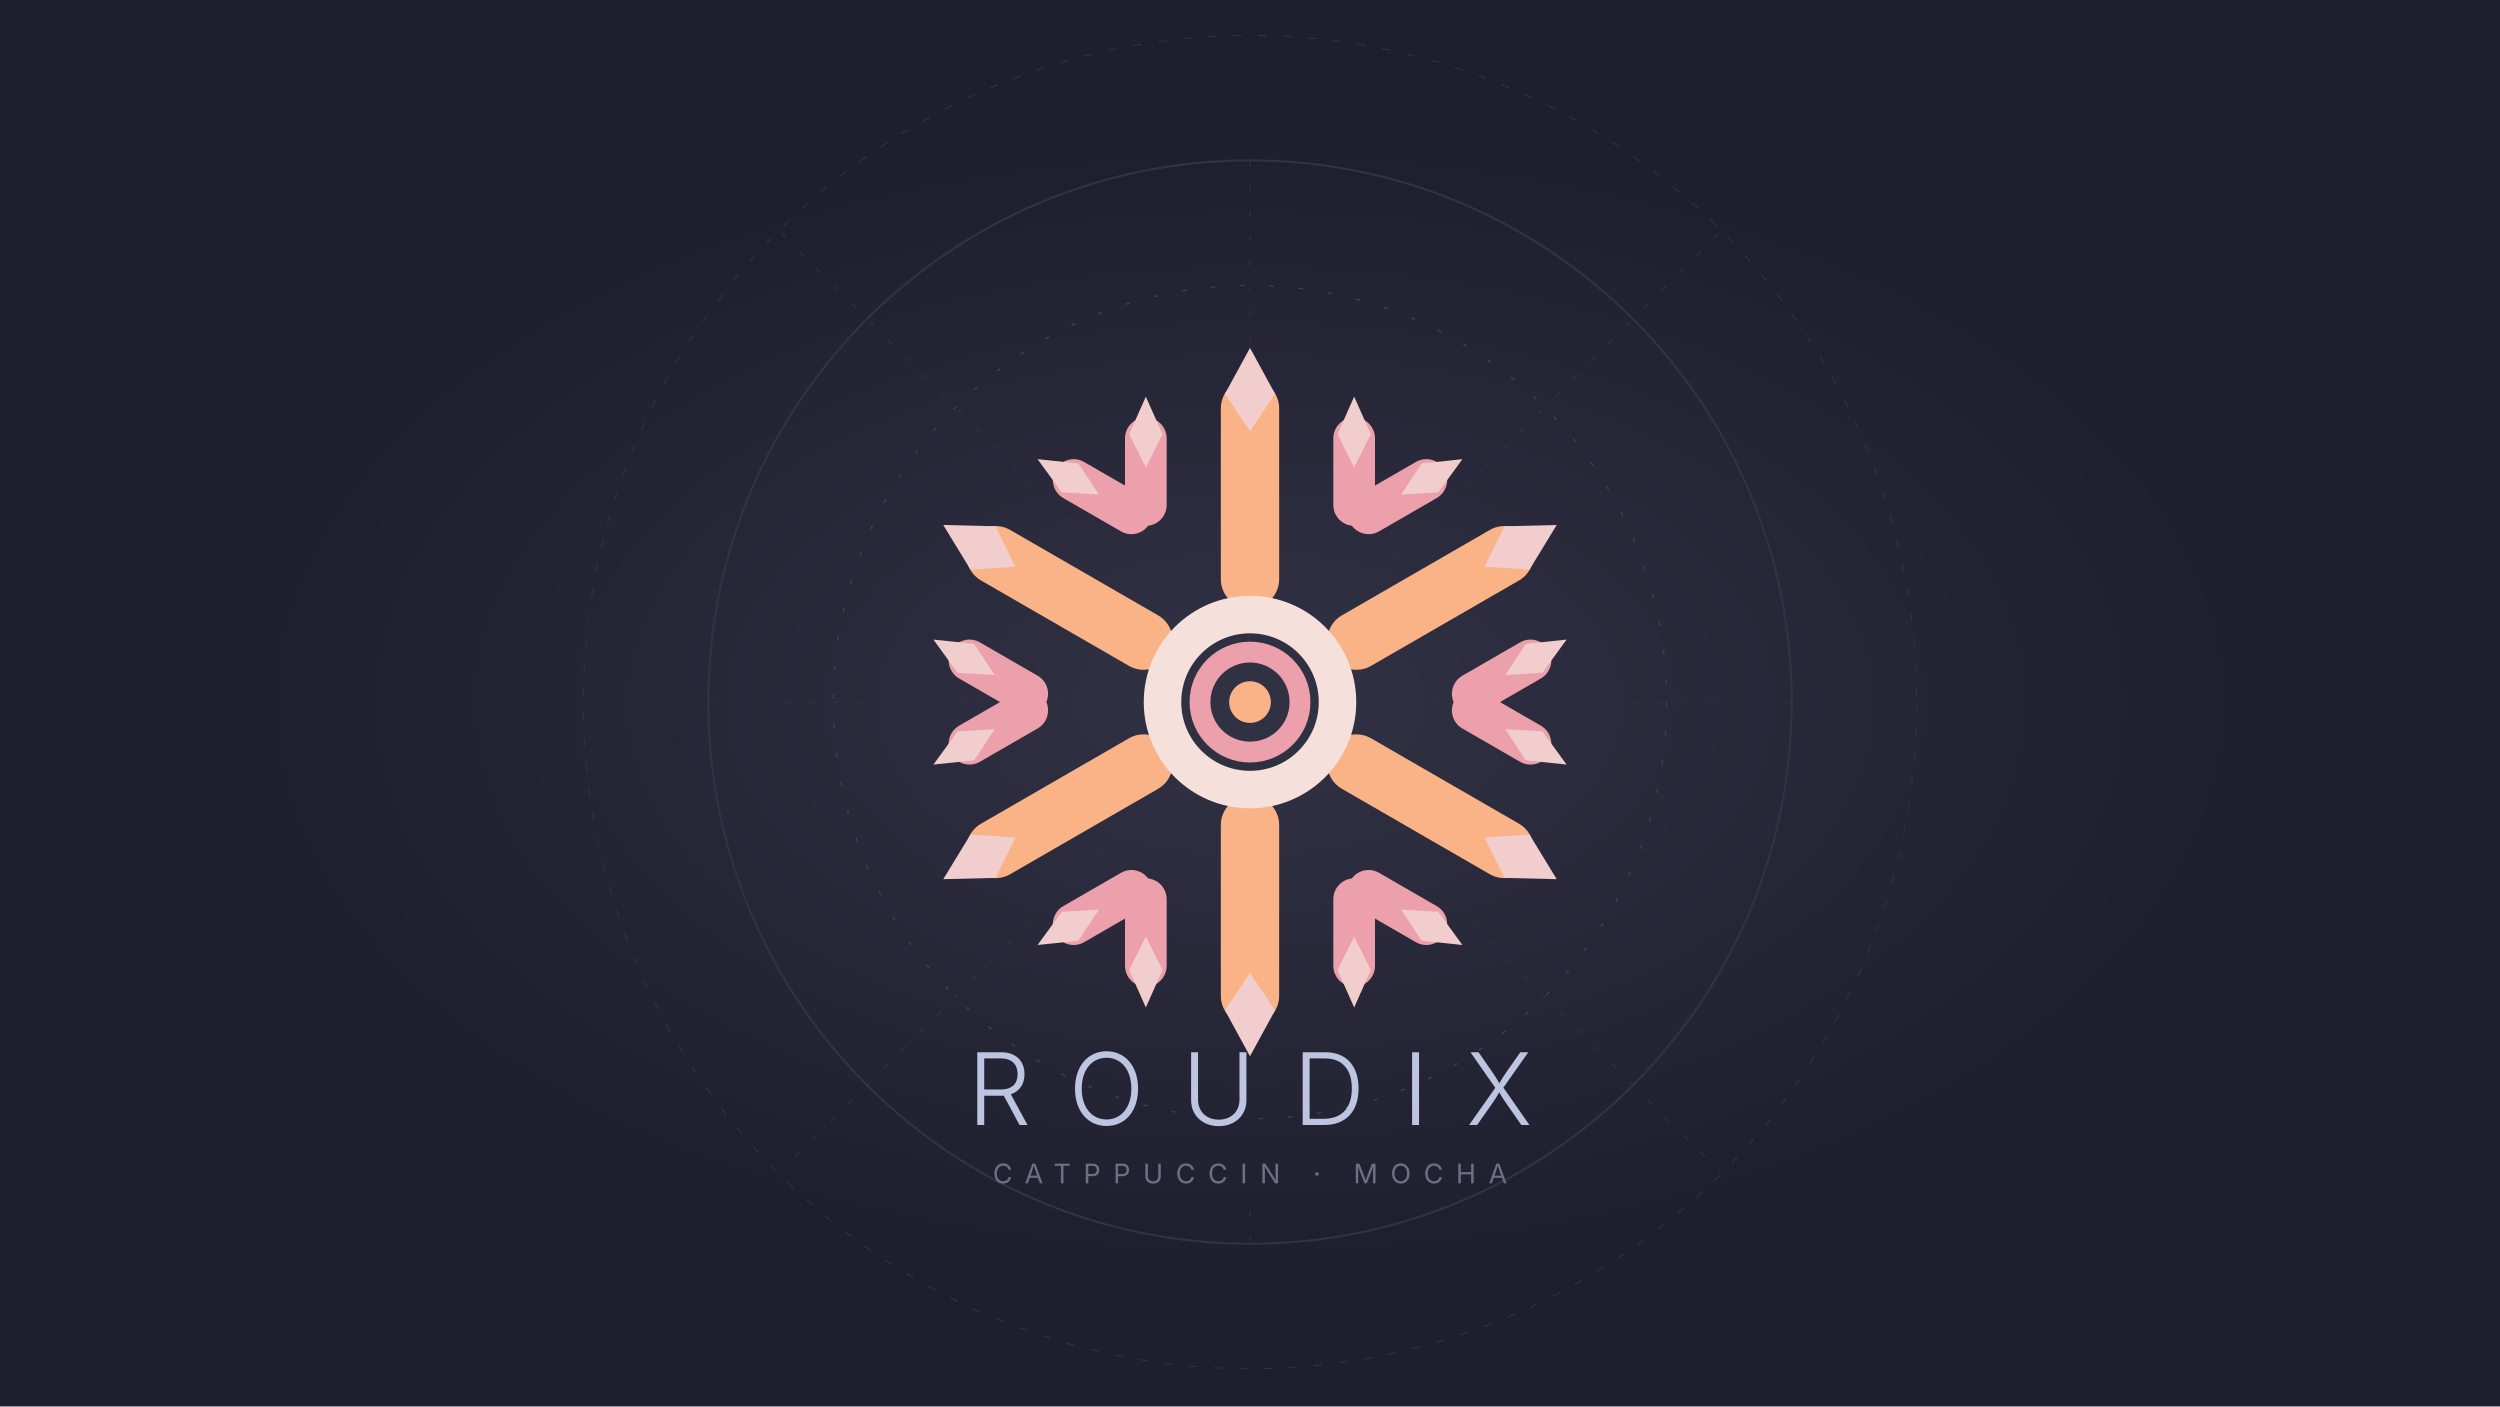
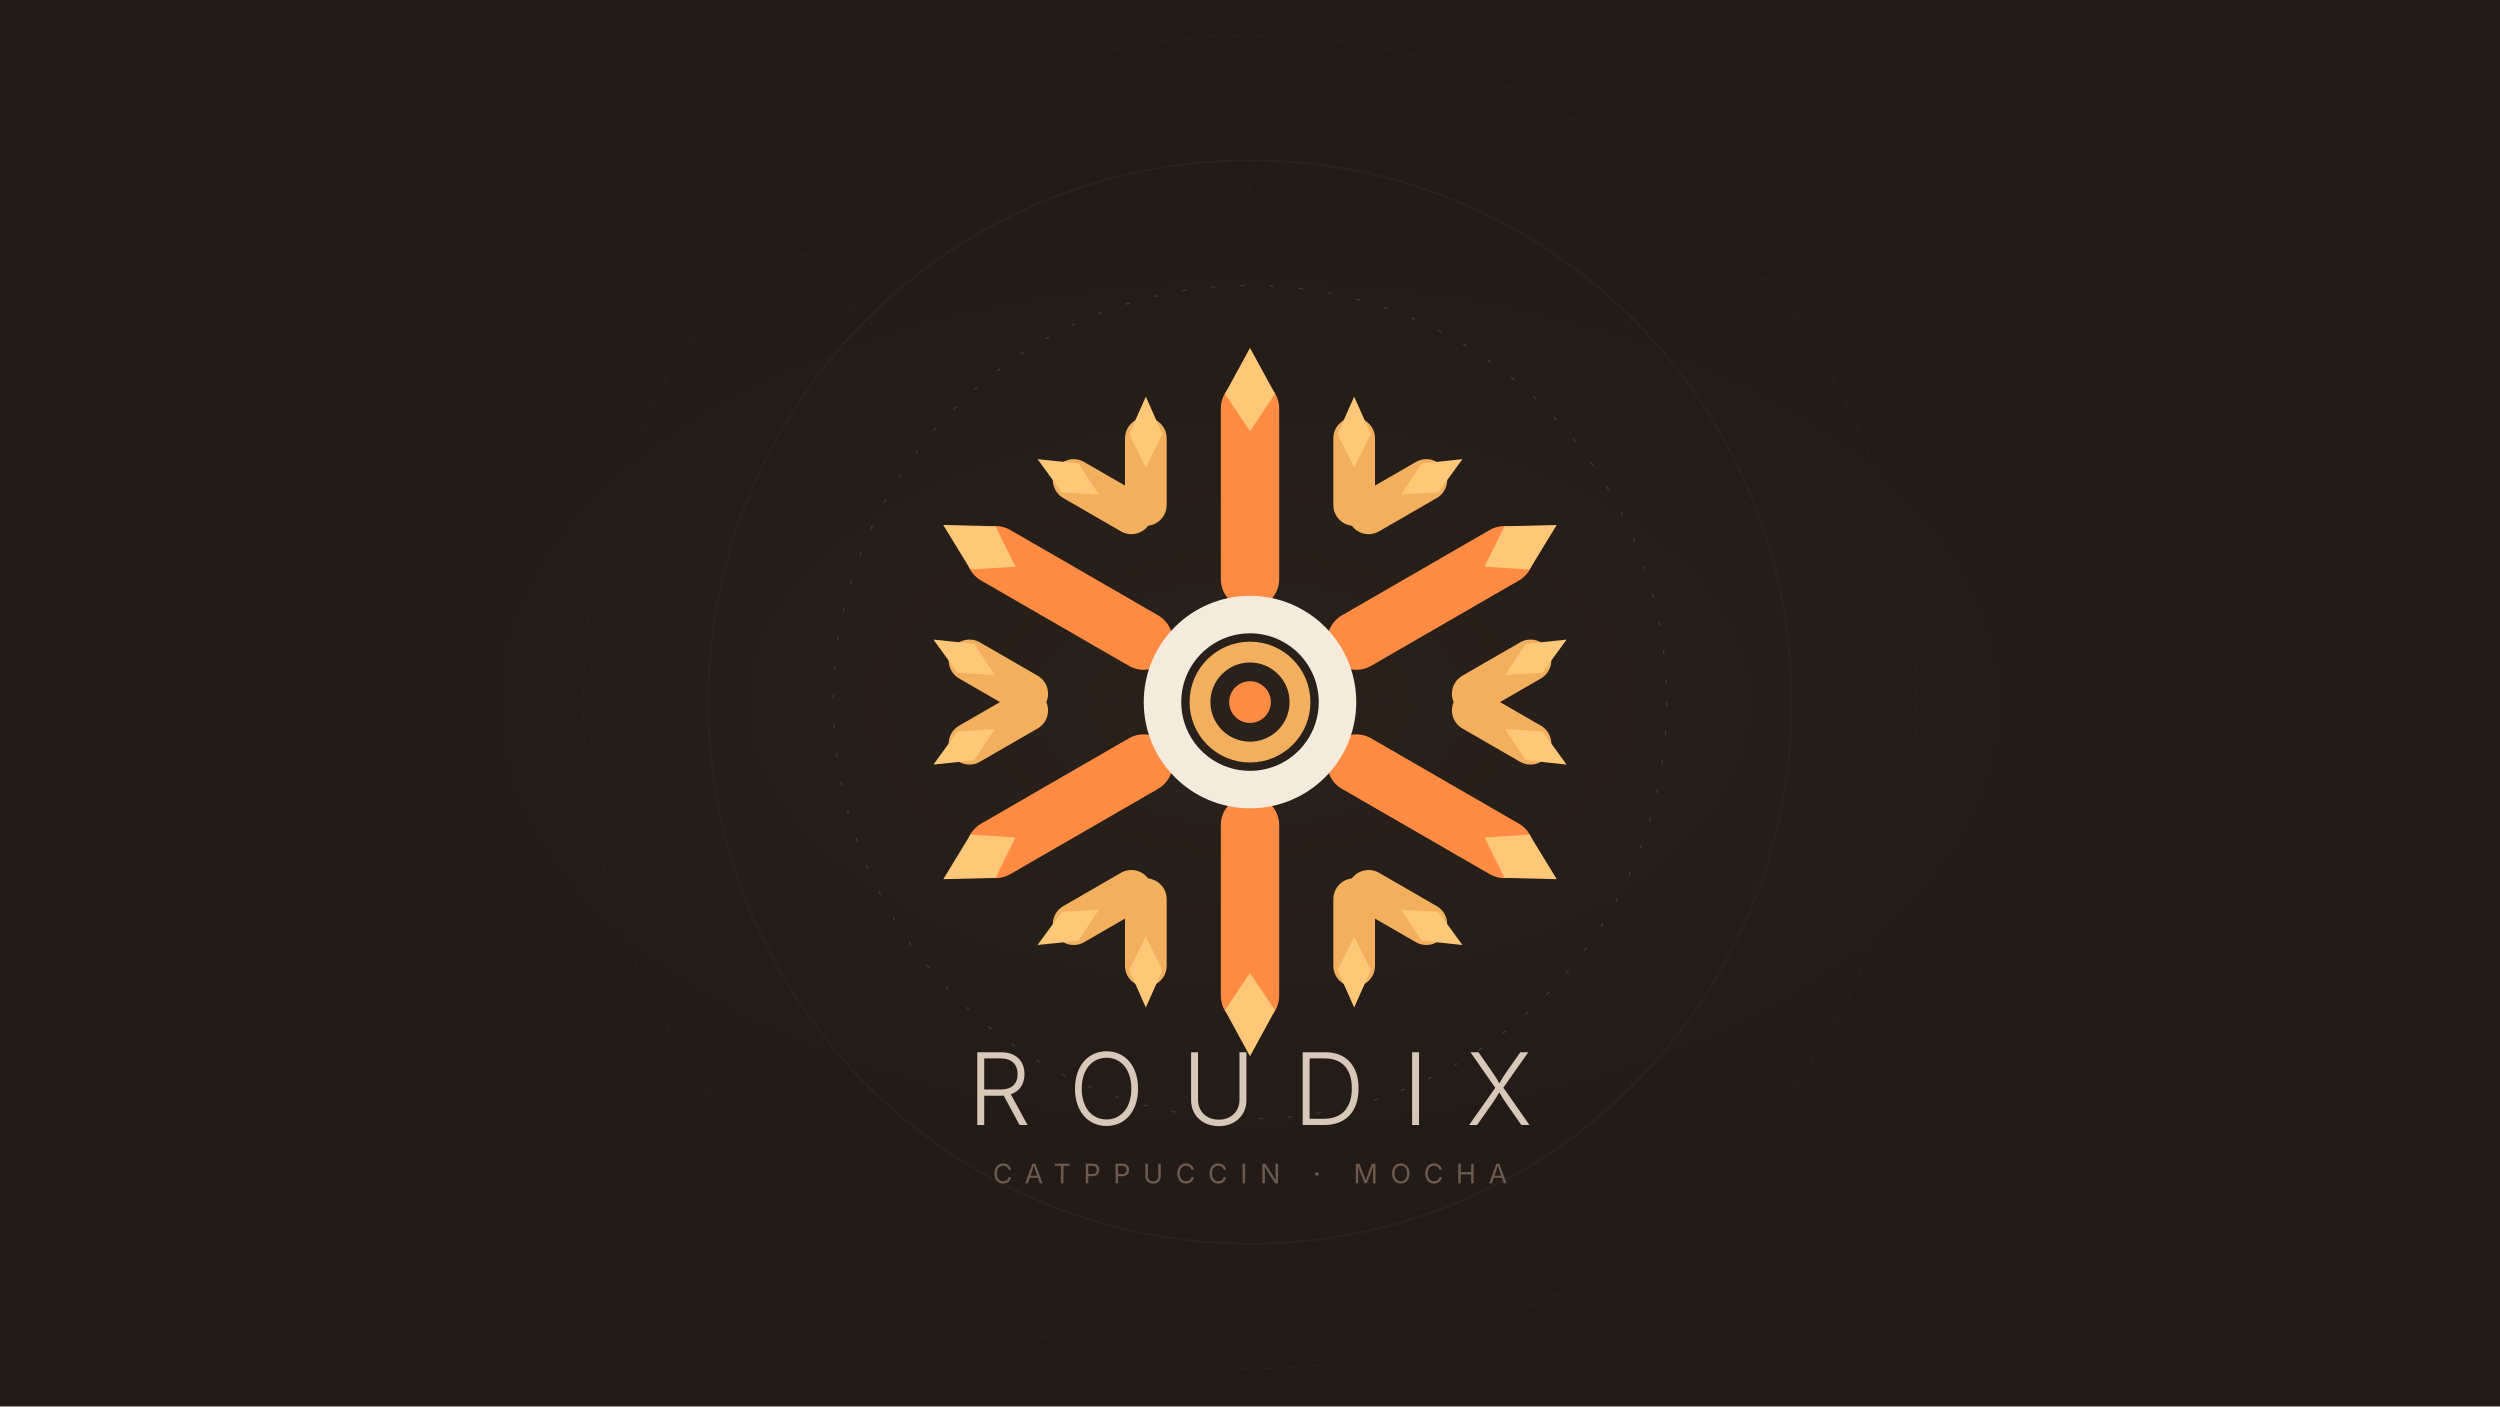
<svg xmlns="http://www.w3.org/2000/svg" width="1200" viewBox="0 0 1200 675" role="img" version="1.1" id="svg20" height="675">
  <defs id="defs4">
    <radialGradient id="glow" cx="450" cy="450" r="360" gradientTransform="scale(1.333333,0.75)" fx="450" fy="450" gradientUnits="userSpaceOnUse">
-       <stop offset="0%" stop-color="#313244" stop-opacity="1" id="stop1" />
-       <stop offset="100%" stop-color="#1e1e2e" stop-opacity="1" id="stop2" />
+       <stop offset="0%" stop-color="#2a211b" stop-opacity="1" id="stop1" />
+       <stop offset="100%" stop-color="#211a15" stop-opacity="1" id="stop2" />
    </radialGradient>
    <mask id="imagine-text-gaps-uc9fwn" maskUnits="userSpaceOnUse">
      <rect x="0" y="0" width="1200" height="685" fill="#ffffff" id="rect2" />
      <rect x="453" y="489.664" width="294" height="72.338" fill="#000000" rx="2" id="rect3" />
      <rect x="469.741" y="553" width="260.526" height="21.873" fill="#000000" rx="2" id="rect4" />
    </mask>
  </defs>
-   <rect width="1200" height="675" fill="#1e1e2e" style="color:#fbfbfe;font-weight:400;font-size:16px;font-family:'Anthropic Sans', '-apple-system', BlinkMacSystemFont, 'Segoe UI', sans-serif;dominant-baseline:auto;text-anchor:start;opacity:1;fill:#1e1e2e;stroke:none;stroke-width:1px;stroke-linecap:butt;stroke-linejoin:miter" id="rect5" x="0" y="0" />
+   <rect width="1200" height="675" fill="#211a15" style="color:#fbfbfe;font-weight:400;font-size:16px;font-family:'Anthropic Sans', '-apple-system', BlinkMacSystemFont, 'Segoe UI', sans-serif;dominant-baseline:auto;text-anchor:start;opacity:1;fill:#211a15;stroke:none;stroke-width:1px;stroke-linecap:butt;stroke-linejoin:miter" id="rect5" x="0" y="0" />
  <rect width="1200" height="675" fill="url(#glow)" style="color:#fbfbfe;font-weight:400;font-size:16px;font-family:'Anthropic Sans', '-apple-system', BlinkMacSystemFont, 'Segoe UI', sans-serif;dominant-baseline:auto;text-anchor:start;opacity:1;fill:url(#glow);stroke:none;stroke-width:1px;stroke-linecap:butt;stroke-linejoin:miter" id="rect6" x="0" y="0" />
-   <circle cx="600" cy="337" r="260" fill="none" stroke="#313244" stroke-width="1" style="color:#fbfbfe;font-weight:400;font-size:16px;font-family:'Anthropic Sans', '-apple-system', BlinkMacSystemFont, 'Segoe UI', sans-serif;dominant-baseline:auto;text-anchor:start;opacity:1;fill:none;stroke:#313244;stroke-width:1px;stroke-linecap:butt;stroke-linejoin:miter" id="circle6" />
-   <circle cx="600" cy="337" r="320" fill="none" stroke="#313244" stroke-width="0.5" stroke-dasharray="4 8" style="color:#fbfbfe;font-weight:400;font-size:16px;font-family:'Anthropic Sans', '-apple-system', BlinkMacSystemFont, 'Segoe UI', sans-serif;dominant-baseline:auto;text-anchor:start;opacity:1;fill:none;stroke:#313244;stroke-width:0.5px;stroke-linecap:butt;stroke-linejoin:miter;stroke-dasharray:4px, 8px" id="circle7" />
-   <circle cx="600" cy="337" r="200" fill="none" stroke="#45475a" stroke-width="0.5" stroke-dasharray="2 12" style="color:#fbfbfe;font-weight:400;font-size:16px;font-family:'Anthropic Sans', '-apple-system', BlinkMacSystemFont, 'Segoe UI', sans-serif;dominant-baseline:auto;text-anchor:start;opacity:1;fill:none;stroke:#45475a;stroke-width:0.5px;stroke-linecap:butt;stroke-linejoin:miter;stroke-dasharray:2px, 12px" id="circle8" />
-   <line x1="600" y1="77" x2="600" y2="597" stroke="#313244" stroke-width="0.5" stroke-dasharray="3 9" mask="url(#imagine-text-gaps-uc9fwn)" style="color:#fbfbfe;font-weight:400;font-size:16px;font-family:'Anthropic Sans', '-apple-system', BlinkMacSystemFont, 'Segoe UI', sans-serif;dominant-baseline:auto;text-anchor:start;opacity:1;fill:#000000;stroke:#313244;stroke-width:0.5px;stroke-linecap:butt;stroke-linejoin:miter;stroke-dasharray:3px, 9px" id="line8" />
-   <line x1="340" y1="337" x2="860" y2="337" stroke="#313244" stroke-width="0.5" stroke-dasharray="3 9" style="color:#fbfbfe;font-weight:400;font-size:16px;font-family:'Anthropic Sans', '-apple-system', BlinkMacSystemFont, 'Segoe UI', sans-serif;dominant-baseline:auto;text-anchor:start;opacity:1;fill:#000000;stroke:#313244;stroke-width:0.5px;stroke-linecap:butt;stroke-linejoin:miter;stroke-dasharray:3px, 9px" id="line9" />
-   <line x1="375" y1="112" x2="825" y2="562" stroke="#313244" stroke-width="0.5" stroke-dasharray="3 9" style="color:#fbfbfe;font-weight:400;font-size:16px;font-family:'Anthropic Sans', '-apple-system', BlinkMacSystemFont, 'Segoe UI', sans-serif;dominant-baseline:auto;text-anchor:start;opacity:1;fill:#000000;stroke:#313244;stroke-width:0.5px;stroke-linecap:butt;stroke-linejoin:miter;stroke-dasharray:3px, 9px" id="line10" />
-   <line x1="825" y1="112" x2="375" y2="562" stroke="#313244" stroke-width="0.5" stroke-dasharray="3 9" style="color:#fbfbfe;font-weight:400;font-size:16px;font-family:'Anthropic Sans', '-apple-system', BlinkMacSystemFont, 'Segoe UI', sans-serif;dominant-baseline:auto;text-anchor:start;opacity:1;fill:#000000;stroke:#313244;stroke-width:0.5px;stroke-linecap:butt;stroke-linejoin:miter;stroke-dasharray:3px, 9px" id="line11" />
+   <circle cx="600" cy="337" r="260" fill="none" stroke="#2a211b" stroke-width="1" style="color:#fbfbfe;font-weight:400;font-size:16px;font-family:'Anthropic Sans', '-apple-system', BlinkMacSystemFont, 'Segoe UI', sans-serif;dominant-baseline:auto;text-anchor:start;opacity:1;fill:none;stroke:#2a211b;stroke-width:1px;stroke-linecap:butt;stroke-linejoin:miter" id="circle6" />
+   <circle cx="600" cy="337" r="320" fill="none" stroke="#2a211b" stroke-width="0.5" stroke-dasharray="4 8" style="color:#fbfbfe;font-weight:400;font-size:16px;font-family:'Anthropic Sans', '-apple-system', BlinkMacSystemFont, 'Segoe UI', sans-serif;dominant-baseline:auto;text-anchor:start;opacity:1;fill:none;stroke:#2a211b;stroke-width:0.5px;stroke-linecap:butt;stroke-linejoin:miter;stroke-dasharray:4px, 8px" id="circle7" />
+   <circle cx="600" cy="337" r="200" fill="none" stroke="#4a3b31" stroke-width="0.5" stroke-dasharray="2 12" style="color:#fbfbfe;font-weight:400;font-size:16px;font-family:'Anthropic Sans', '-apple-system', BlinkMacSystemFont, 'Segoe UI', sans-serif;dominant-baseline:auto;text-anchor:start;opacity:1;fill:none;stroke:#4a3b31;stroke-width:0.5px;stroke-linecap:butt;stroke-linejoin:miter;stroke-dasharray:2px, 12px" id="circle8" />
+   <line x1="600" y1="77" x2="600" y2="597" stroke="#2a211b" stroke-width="0.5" stroke-dasharray="3 9" mask="url(#imagine-text-gaps-uc9fwn)" style="color:#fbfbfe;font-weight:400;font-size:16px;font-family:'Anthropic Sans', '-apple-system', BlinkMacSystemFont, 'Segoe UI', sans-serif;dominant-baseline:auto;text-anchor:start;opacity:1;fill:#000000;stroke:#2a211b;stroke-width:0.5px;stroke-linecap:butt;stroke-linejoin:miter;stroke-dasharray:3px, 9px" id="line8" />
+   <line x1="340" y1="337" x2="860" y2="337" stroke="#2a211b" stroke-width="0.5" stroke-dasharray="3 9" style="color:#fbfbfe;font-weight:400;font-size:16px;font-family:'Anthropic Sans', '-apple-system', BlinkMacSystemFont, 'Segoe UI', sans-serif;dominant-baseline:auto;text-anchor:start;opacity:1;fill:#000000;stroke:#2a211b;stroke-width:0.5px;stroke-linecap:butt;stroke-linejoin:miter;stroke-dasharray:3px, 9px" id="line9" />
+   <line x1="375" y1="112" x2="825" y2="562" stroke="#2a211b" stroke-width="0.5" stroke-dasharray="3 9" style="color:#fbfbfe;font-weight:400;font-size:16px;font-family:'Anthropic Sans', '-apple-system', BlinkMacSystemFont, 'Segoe UI', sans-serif;dominant-baseline:auto;text-anchor:start;opacity:1;fill:#000000;stroke:#2a211b;stroke-width:0.5px;stroke-linecap:butt;stroke-linejoin:miter;stroke-dasharray:3px, 9px" id="line10" />
+   <line x1="825" y1="112" x2="375" y2="562" stroke="#2a211b" stroke-width="0.5" stroke-dasharray="3 9" style="color:#fbfbfe;font-weight:400;font-size:16px;font-family:'Anthropic Sans', '-apple-system', BlinkMacSystemFont, 'Segoe UI', sans-serif;dominant-baseline:auto;text-anchor:start;opacity:1;fill:#000000;stroke:#2a211b;stroke-width:0.5px;stroke-linecap:butt;stroke-linejoin:miter;stroke-dasharray:3px, 9px" id="line11" />
  <g transform="translate(600,337)" style="color:#fbfbfe;font-weight:400;font-size:16px;font-family:'Anthropic Sans', '-apple-system', BlinkMacSystemFont, 'Segoe UI', sans-serif;dominant-baseline:auto;text-anchor:start;opacity:1;fill:#000000;stroke:none;stroke-width:1px;stroke-linecap:butt;stroke-linejoin:miter" id="g19">
    <g id="arm-d" style="color:#fbfbfe;font-weight:400;font-size:16px;font-family:'Anthropic Sans', '-apple-system', BlinkMacSystemFont, 'Segoe UI', sans-serif;dominant-baseline:auto;text-anchor:start;opacity:1;fill:#000000;stroke:none;stroke-width:1px;stroke-linecap:butt;stroke-linejoin:miter">
-       <rect x="-14" y="-155" width="28" height="110" rx="14" fill="#fab387" style="color:#fbfbfe;font-weight:400;font-size:16px;font-family:'Anthropic Sans', '-apple-system', BlinkMacSystemFont, 'Segoe UI', sans-serif;dominant-baseline:auto;text-anchor:start;opacity:1;fill:#fab387;stroke:none;stroke-width:1px;stroke-linecap:butt;stroke-linejoin:miter" id="rect11" />
-       <polygon points="12,-148 0,-130 -12,-148 0,-170 " fill="#f2cdcd" style="color:#fbfbfe;font-weight:400;font-size:16px;font-family:'Anthropic Sans', '-apple-system', BlinkMacSystemFont, 'Segoe UI', sans-serif;dominant-baseline:auto;text-anchor:start;opacity:1;fill:#f2cdcd;stroke:none;stroke-width:1px;stroke-linecap:butt;stroke-linejoin:miter" id="polygon11" />
+       <rect x="-14" y="-155" width="28" height="110" rx="14" fill="#ff8c42" style="color:#fbfbfe;font-weight:400;font-size:16px;font-family:'Anthropic Sans', '-apple-system', BlinkMacSystemFont, 'Segoe UI', sans-serif;dominant-baseline:auto;text-anchor:start;opacity:1;fill:#ff8c42;stroke:none;stroke-width:1px;stroke-linecap:butt;stroke-linejoin:miter" id="rect11" />
+       <polygon points="12,-148 0,-130 -12,-148 0,-170 " fill="#ffc878" style="color:#fbfbfe;font-weight:400;font-size:16px;font-family:'Anthropic Sans', '-apple-system', BlinkMacSystemFont, 'Segoe UI', sans-serif;dominant-baseline:auto;text-anchor:start;opacity:1;fill:#ffc878;stroke:none;stroke-width:1px;stroke-linecap:butt;stroke-linejoin:miter" id="polygon11" />
      <g transform="rotate(-30,-186.6025,50)" style="color:#fbfbfe;font-weight:400;font-size:16px;font-family:'Anthropic Sans', '-apple-system', BlinkMacSystemFont, 'Segoe UI', sans-serif;dominant-baseline:auto;text-anchor:start;opacity:1;fill:#000000;stroke:none;stroke-width:1px;stroke-linecap:butt;stroke-linejoin:miter" id="g12">
-         <rect x="-10" y="-50" width="20" height="52" rx="10" transform="rotate(30)" fill="#eba0ac" style="color:#fbfbfe;font-weight:400;font-size:16px;font-family:'Anthropic Sans', '-apple-system', BlinkMacSystemFont, 'Segoe UI', sans-serif;dominant-baseline:auto;text-anchor:start;opacity:1;fill:#eba0ac;stroke:none;stroke-width:1px;stroke-linecap:butt;stroke-linejoin:miter" id="rect12" />
-         <polygon points="8,-42 0,-26 -8,-42 0,-60 " transform="rotate(30)" fill="#f2cdcd" style="color:#fbfbfe;font-weight:400;font-size:16px;font-family:'Anthropic Sans', '-apple-system', BlinkMacSystemFont, 'Segoe UI', sans-serif;dominant-baseline:auto;text-anchor:start;opacity:1;fill:#f2cdcd;stroke:none;stroke-width:1px;stroke-linecap:butt;stroke-linejoin:miter" id="polygon12" />
+         <rect x="-10" y="-50" width="20" height="52" rx="10" transform="rotate(30)" fill="#f2b05e" style="color:#fbfbfe;font-weight:400;font-size:16px;font-family:'Anthropic Sans', '-apple-system', BlinkMacSystemFont, 'Segoe UI', sans-serif;dominant-baseline:auto;text-anchor:start;opacity:1;fill:#f2b05e;stroke:none;stroke-width:1px;stroke-linecap:butt;stroke-linejoin:miter" id="rect12" />
+         <polygon points="8,-42 0,-26 -8,-42 0,-60 " transform="rotate(30)" fill="#ffc878" style="color:#fbfbfe;font-weight:400;font-size:16px;font-family:'Anthropic Sans', '-apple-system', BlinkMacSystemFont, 'Segoe UI', sans-serif;dominant-baseline:auto;text-anchor:start;opacity:1;fill:#ffc878;stroke:none;stroke-width:1px;stroke-linecap:butt;stroke-linejoin:miter" id="polygon12" />
      </g>
      <g transform="rotate(30,186.6025,50)" style="color:#fbfbfe;font-weight:400;font-size:16px;font-family:'Anthropic Sans', '-apple-system', BlinkMacSystemFont, 'Segoe UI', sans-serif;dominant-baseline:auto;text-anchor:start;opacity:1;fill:#000000;stroke:none;stroke-width:1px;stroke-linecap:butt;stroke-linejoin:miter" id="g13">
-         <rect x="-10" y="-50" width="20" height="52" rx="10" transform="rotate(-30)" fill="#eba0ac" style="color:#fbfbfe;font-weight:400;font-size:16px;font-family:'Anthropic Sans', '-apple-system', BlinkMacSystemFont, 'Segoe UI', sans-serif;dominant-baseline:auto;text-anchor:start;opacity:1;fill:#eba0ac;stroke:none;stroke-width:1px;stroke-linecap:butt;stroke-linejoin:miter" id="rect13" />
-         <polygon points="8,-42 0,-26 -8,-42 0,-60 " transform="rotate(-30)" fill="#f2cdcd" style="color:#fbfbfe;font-weight:400;font-size:16px;font-family:'Anthropic Sans', '-apple-system', BlinkMacSystemFont, 'Segoe UI', sans-serif;dominant-baseline:auto;text-anchor:start;opacity:1;fill:#f2cdcd;stroke:none;stroke-width:1px;stroke-linecap:butt;stroke-linejoin:miter" id="polygon13" />
+         <rect x="-10" y="-50" width="20" height="52" rx="10" transform="rotate(-30)" fill="#f2b05e" style="color:#fbfbfe;font-weight:400;font-size:16px;font-family:'Anthropic Sans', '-apple-system', BlinkMacSystemFont, 'Segoe UI', sans-serif;dominant-baseline:auto;text-anchor:start;opacity:1;fill:#f2b05e;stroke:none;stroke-width:1px;stroke-linecap:butt;stroke-linejoin:miter" id="rect13" />
+         <polygon points="8,-42 0,-26 -8,-42 0,-60 " transform="rotate(-30)" fill="#ffc878" style="color:#fbfbfe;font-weight:400;font-size:16px;font-family:'Anthropic Sans', '-apple-system', BlinkMacSystemFont, 'Segoe UI', sans-serif;dominant-baseline:auto;text-anchor:start;opacity:1;fill:#ffc878;stroke:none;stroke-width:1px;stroke-linecap:butt;stroke-linejoin:miter" id="polygon13" />
      </g>
    </g>
    <use href="#arm-d" transform="rotate(60)" style="color:#fbfbfe;font-weight:400;font-size:16px;font-family:'Anthropic Sans', '-apple-system', BlinkMacSystemFont, 'Segoe UI', sans-serif;dominant-baseline:auto;text-anchor:start;opacity:1;fill:#000000;stroke:none;stroke-width:1px;stroke-linecap:butt;stroke-linejoin:miter" id="use13" />
    <use href="#arm-d" transform="rotate(120)" style="color:#fbfbfe;font-weight:400;font-size:16px;font-family:'Anthropic Sans', '-apple-system', BlinkMacSystemFont, 'Segoe UI', sans-serif;dominant-baseline:auto;text-anchor:start;opacity:1;fill:#000000;stroke:none;stroke-width:1px;stroke-linecap:butt;stroke-linejoin:miter" id="use14" />
    <use href="#arm-d" transform="scale(-1)" style="color:#fbfbfe;font-weight:400;font-size:16px;font-family:'Anthropic Sans', '-apple-system', BlinkMacSystemFont, 'Segoe UI', sans-serif;dominant-baseline:auto;text-anchor:start;opacity:1;fill:#000000;stroke:none;stroke-width:1px;stroke-linecap:butt;stroke-linejoin:miter" id="use15" />
    <use href="#arm-d" transform="rotate(-120)" style="color:#fbfbfe;font-weight:400;font-size:16px;font-family:'Anthropic Sans', '-apple-system', BlinkMacSystemFont, 'Segoe UI', sans-serif;dominant-baseline:auto;text-anchor:start;opacity:1;fill:#000000;stroke:none;stroke-width:1px;stroke-linecap:butt;stroke-linejoin:miter" id="use16" />
    <use href="#arm-d" transform="rotate(-60)" style="color:#fbfbfe;font-weight:400;font-size:16px;font-family:'Anthropic Sans', '-apple-system', BlinkMacSystemFont, 'Segoe UI', sans-serif;dominant-baseline:auto;text-anchor:start;opacity:1;fill:#000000;stroke:none;stroke-width:1px;stroke-linecap:butt;stroke-linejoin:miter" id="use17" />
-     <circle cx="0" cy="0" r="42" fill="none" stroke="#f5e0dc" stroke-width="18" style="color:#fbfbfe;font-weight:400;font-size:16px;font-family:'Anthropic Sans', '-apple-system', BlinkMacSystemFont, 'Segoe UI', sans-serif;dominant-baseline:auto;text-anchor:start;opacity:1;fill:none;stroke:#f5e0dc;stroke-width:18px;stroke-linecap:butt;stroke-linejoin:miter" id="circle17" />
-     <circle cx="0" cy="0" r="24" fill="none" stroke="#eba0ac" stroke-width="10" style="color:#fbfbfe;font-weight:400;font-size:16px;font-family:'Anthropic Sans', '-apple-system', BlinkMacSystemFont, 'Segoe UI', sans-serif;dominant-baseline:auto;text-anchor:start;opacity:1;fill:none;stroke:#eba0ac;stroke-width:10px;stroke-linecap:butt;stroke-linejoin:miter" id="circle18" />
-     <circle cx="0" cy="0" r="10" fill="#fab387" style="color:#fbfbfe;font-weight:400;font-size:16px;font-family:'Anthropic Sans', '-apple-system', BlinkMacSystemFont, 'Segoe UI', sans-serif;dominant-baseline:auto;text-anchor:start;opacity:1;fill:#fab387;stroke:none;stroke-width:1px;stroke-linecap:butt;stroke-linejoin:miter" id="circle19" />
+     <circle cx="0" cy="0" r="42" fill="none" stroke="#f5ebdd" stroke-width="18" style="color:#fbfbfe;font-weight:400;font-size:16px;font-family:'Anthropic Sans', '-apple-system', BlinkMacSystemFont, 'Segoe UI', sans-serif;dominant-baseline:auto;text-anchor:start;opacity:1;fill:none;stroke:#f5ebdd;stroke-width:18px;stroke-linecap:butt;stroke-linejoin:miter" id="circle17" />
+     <circle cx="0" cy="0" r="24" fill="none" stroke="#f2b05e" stroke-width="10" style="color:#fbfbfe;font-weight:400;font-size:16px;font-family:'Anthropic Sans', '-apple-system', BlinkMacSystemFont, 'Segoe UI', sans-serif;dominant-baseline:auto;text-anchor:start;opacity:1;fill:none;stroke:#f2b05e;stroke-width:10px;stroke-linecap:butt;stroke-linejoin:miter" id="circle18" />
+     <circle cx="0" cy="0" r="10" fill="#ff8c42" style="color:#fbfbfe;font-weight:400;font-size:16px;font-family:'Anthropic Sans', '-apple-system', BlinkMacSystemFont, 'Segoe UI', sans-serif;dominant-baseline:auto;text-anchor:start;opacity:1;fill:#ff8c42;stroke:none;stroke-width:1px;stroke-linecap:butt;stroke-linejoin:miter" id="circle19" />
  </g>
-   <text x="600" y="540" text-anchor="middle" font-family="system-ui, -apple-system, sans-serif" font-size="48" font-weight="300" letter-spacing="18" fill="#cdd6f4" opacity="0.9" style="color:#fbfbfe;font-weight:300;font-size:48px;font-family:system-ui, '-apple-system', sans-serif;dominant-baseline:auto;text-anchor:middle;opacity:0.9;fill:#cdd6f4;stroke:none;stroke-width:1px;stroke-linecap:butt;stroke-linejoin:miter" id="text19">ROUDIX</text>
-   <text x="600" y="568" text-anchor="middle" font-family="system-ui, -apple-system, sans-serif" font-size="13" letter-spacing="6" fill="#6c7086" style="color:#fbfbfe;font-weight:400;font-size:13px;font-family:system-ui, '-apple-system', sans-serif;dominant-baseline:auto;text-anchor:middle;opacity:1;fill:#6c7086;stroke:none;stroke-width:1px;stroke-linecap:butt;stroke-linejoin:miter" id="text20">CATPPUCCIN · MOCHA</text>
+   <text x="600" y="540" text-anchor="middle" font-family="system-ui, -apple-system, sans-serif" font-size="48" font-weight="300" letter-spacing="18" fill="#eadbcb" opacity="0.9" style="color:#fbfbfe;font-weight:300;font-size:48px;font-family:system-ui, '-apple-system', sans-serif;dominant-baseline:auto;text-anchor:middle;opacity:0.9;fill:#eadbcb;stroke:none;stroke-width:1px;stroke-linecap:butt;stroke-linejoin:miter" id="text19">ROUDIX</text>
+   <text x="600" y="568" text-anchor="middle" font-family="system-ui, -apple-system, sans-serif" font-size="13" letter-spacing="6" fill="#6b5a4d" style="color:#fbfbfe;font-weight:400;font-size:13px;font-family:system-ui, '-apple-system', sans-serif;dominant-baseline:auto;text-anchor:middle;opacity:1;fill:#6b5a4d;stroke:none;stroke-width:1px;stroke-linecap:butt;stroke-linejoin:miter" id="text20">CATPPUCCIN · MOCHA</text>
</svg>
